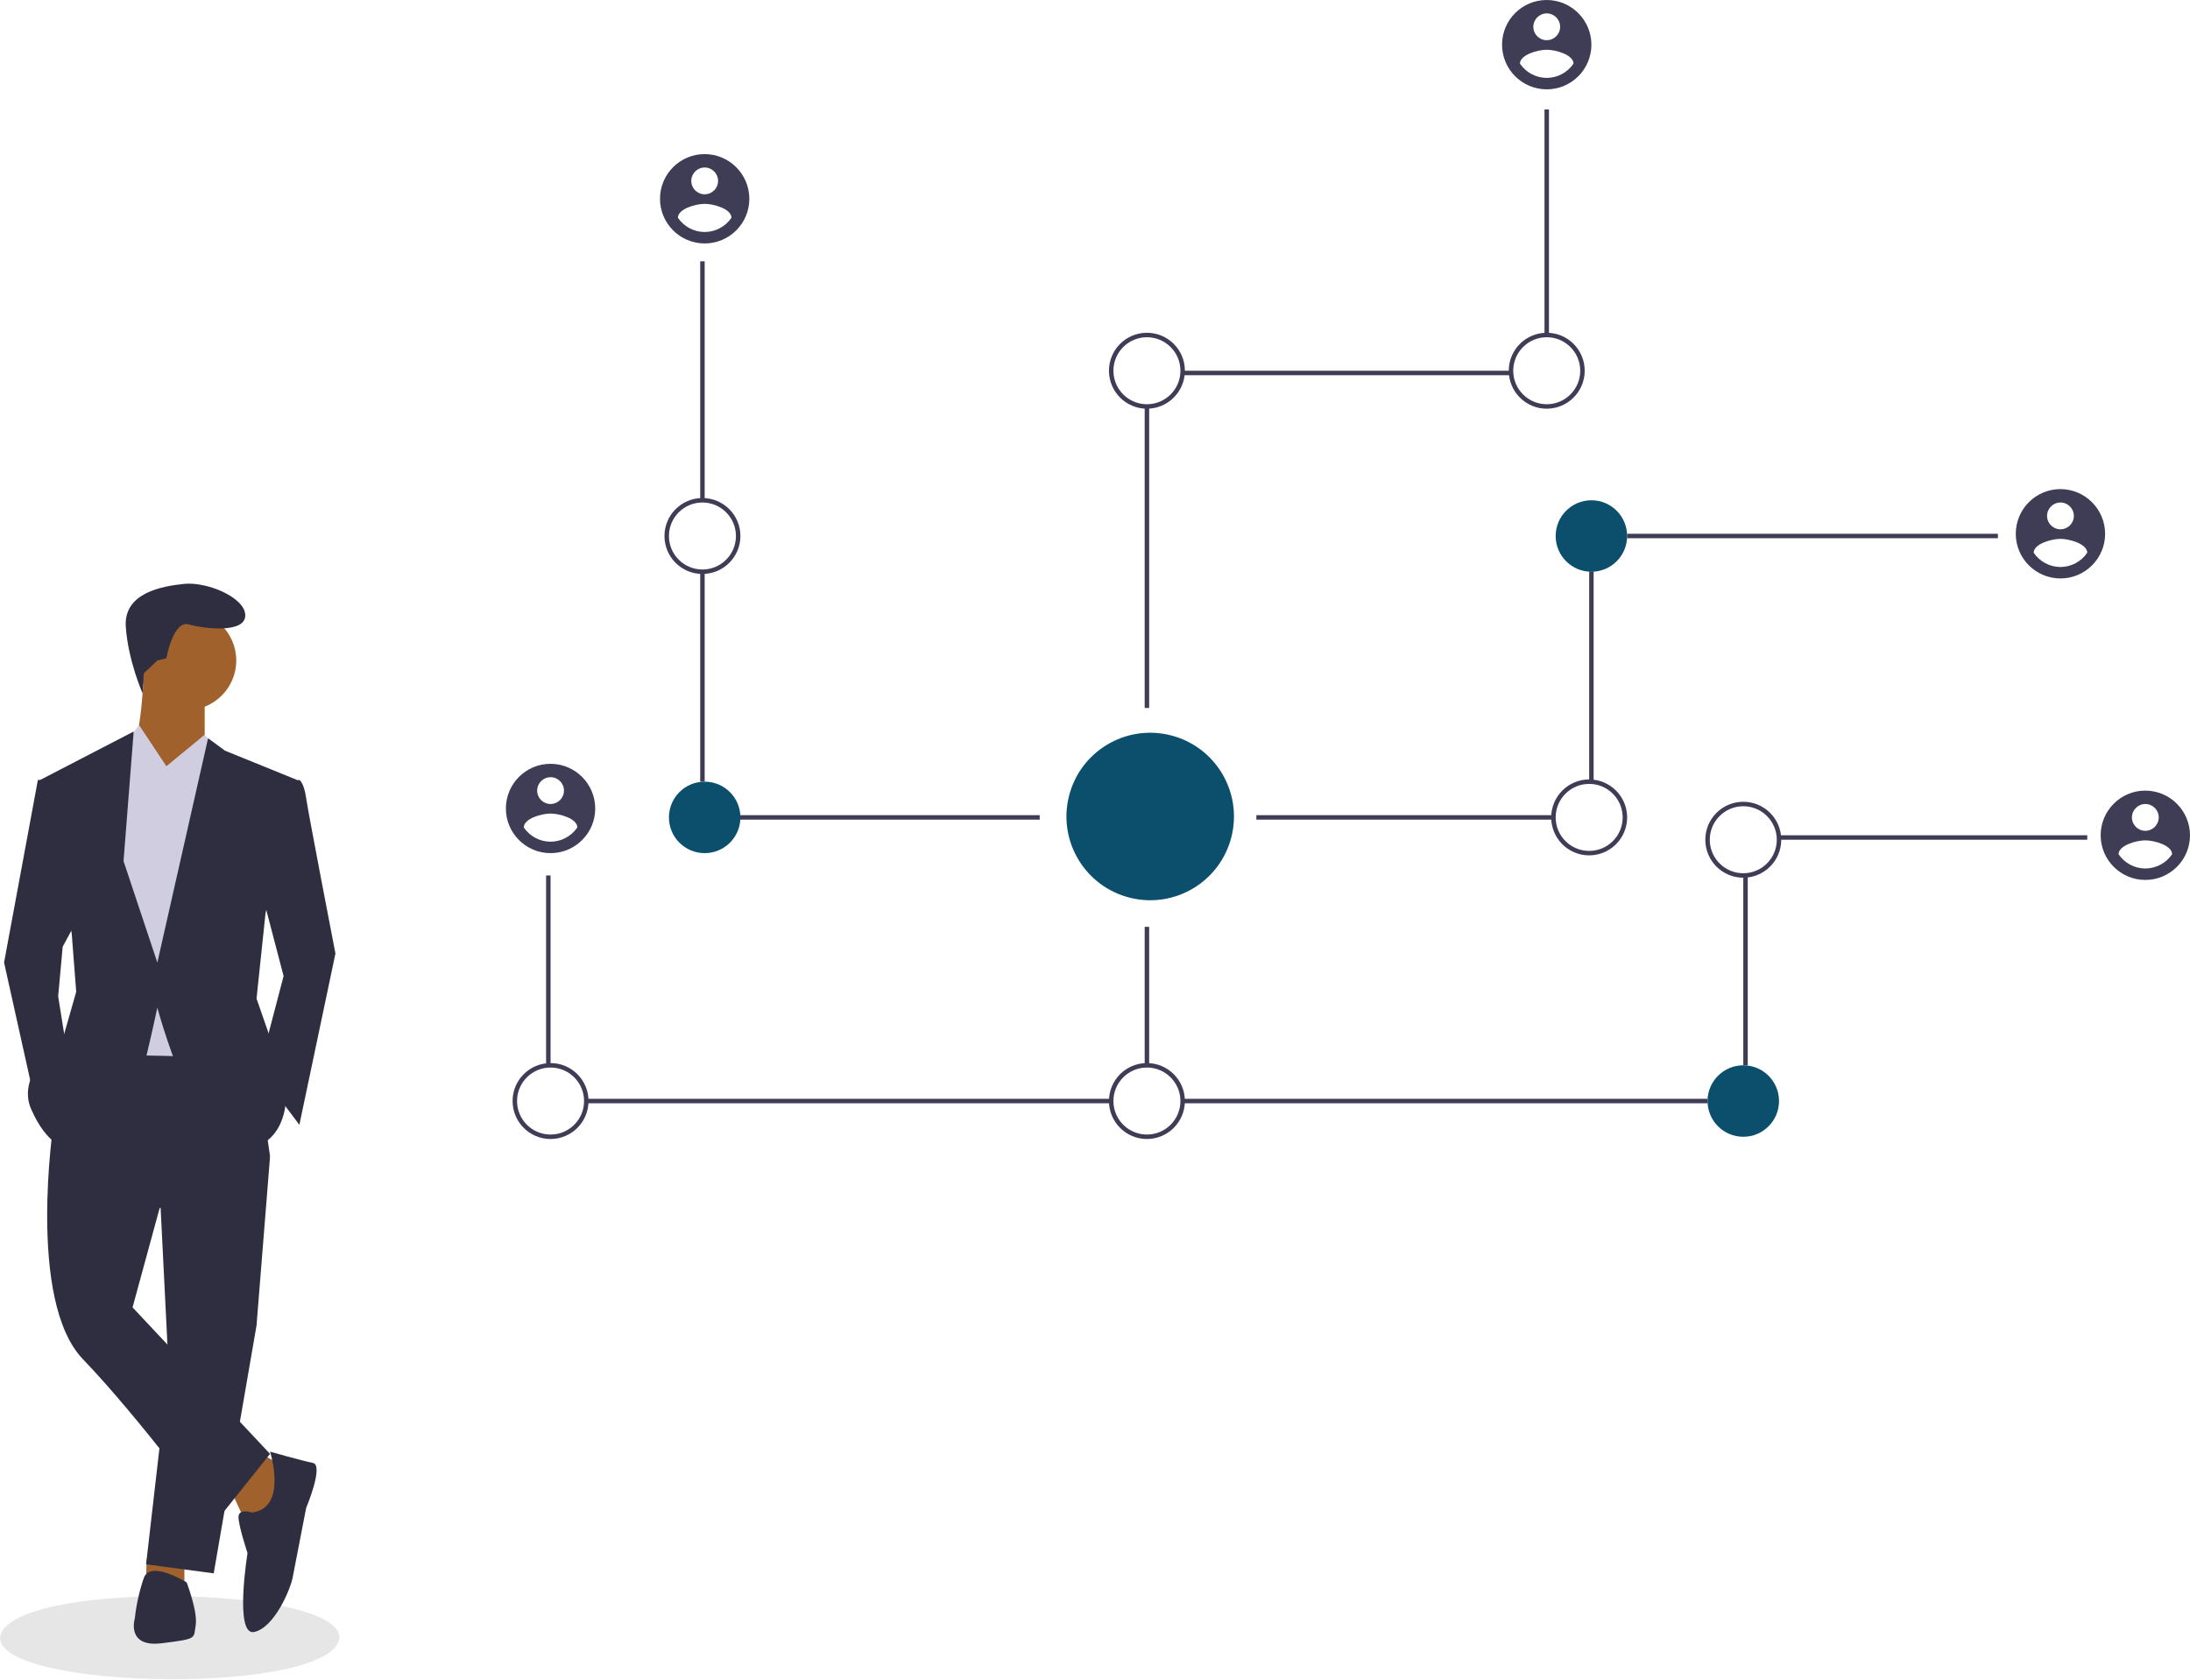
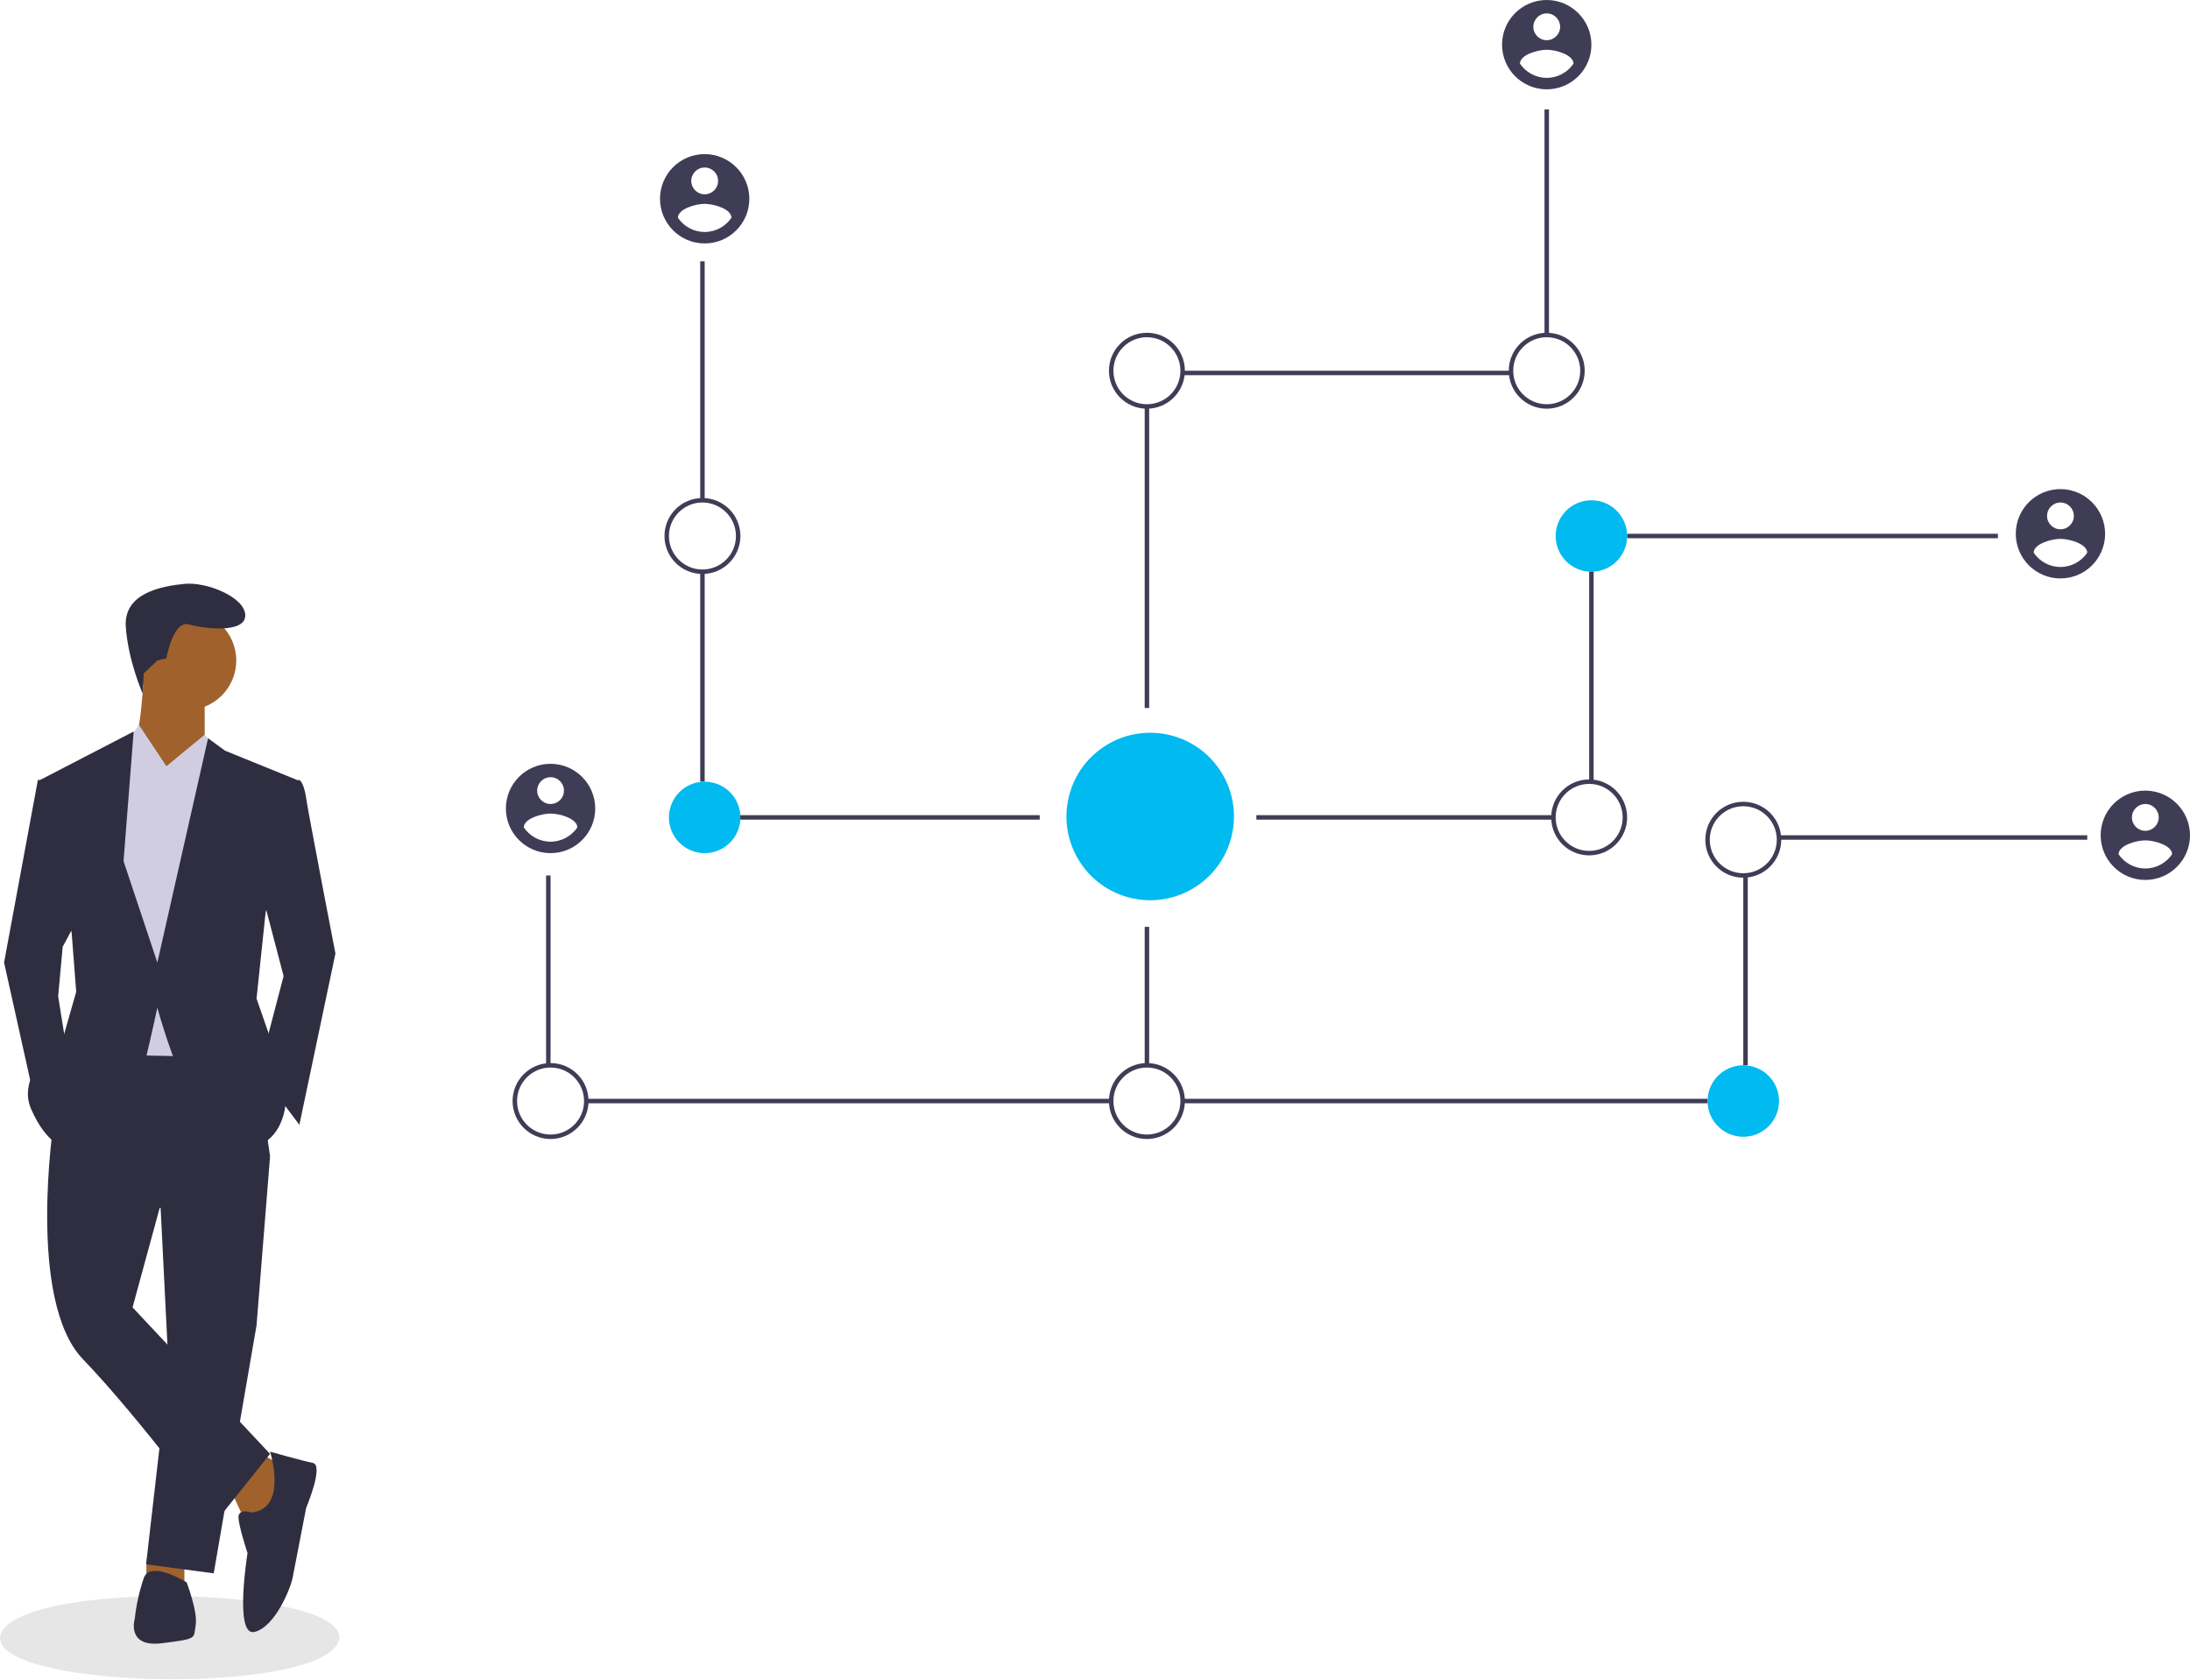
<svg xmlns="http://www.w3.org/2000/svg" id="fb0462f1-4822-46c6-85a1-002b71cfcb82" data-name="Layer 1" width="980.494" height="751.895" viewBox="0 0 980.494 751.895" version="1.1">
  <defs id="defs109" />
  <rect x="313.494" y="117" width="2" height="107" fill="#3f3d56" id="rect4" />
  <rect x="313.494" y="255.85" width="2" height="94.149" fill="#3f3d56" id="rect6" />
  <rect x="310.494" y="365" width="155" height="2" fill="#3f3d56" id="rect8" />
  <rect x="244.494" y="392" width="2" height="85" fill="#3f3d56" id="rect10" />
  <rect x="262.494" y="492" width="235" height="2" fill="#3f3d56" id="rect12" />
  <path d="M623.247,551.052" transform="translate(-109.7531 -74.05234)" fill="none" stroke="#3f3d56" stroke-miterlimit="10" stroke-width="2" id="path14" />
  <path d="M623.247,469.052" transform="translate(-109.7531 -74.05234)" fill="none" stroke="#3f3d56" stroke-miterlimit="10" stroke-width="2" id="path16" />
  <rect x="691.494" y="49" width="2" height="101" fill="#3f3d56" id="rect18" />
  <rect x="529.46" y="166" width="147.034" height="2" fill="#3f3d56" id="rect20" />
  <rect x="512.494" y="182" width="2" height="135" fill="#3f3d56" id="rect22" />
  <path d="M424.247,331.052a17,17,0,1,1,17-17A17.019,17.019,0,0,1,424.247,331.052Zm0-32a15,15,0,1,0,15,15A15.017,15.017,0,0,0,424.247,299.052Z" transform="translate(-109.7531 -74.05234)" fill="#3f3d56" id="path24" />
  <path d="M356.247,584.052a17,17,0,1,1,17-17A17.019,17.019,0,0,1,356.247,584.052Zm0-32a15,15,0,1,0,15,15A15.017,15.017,0,0,0,356.247,552.052Z" transform="translate(-109.7531 -74.05234)" fill="#3f3d56" id="path26" />
-   <circle cx="315.494" cy="366" r="16" fill="#b9ff66" id="circle28" style="fill:#0b4f6c;fill-opacity:1" />
+   <circle cx="315.494" cy="366" r="16" fill="#b9ff66" id="circle28" style="fill:#01baef;fill-opacity:1" />
  <rect x="728.494" y="239" width="166" height="2" fill="#3f3d56" id="rect30" />
  <rect x="711.494" y="255.85" width="2" height="94.149" fill="#3f3d56" id="rect32" />
  <rect x="562.494" y="365" width="133" height="2" fill="#3f3d56" id="rect34" />
  <rect x="796.494" y="374" width="138" height="2" fill="#3f3d56" id="rect36" />
  <rect x="780.494" y="392" width="2" height="85" fill="#3f3d56" id="rect38" />
  <rect x="529.494" y="492" width="235" height="2" fill="#3f3d56" id="rect40" />
  <rect x="512.494" y="415" width="2" height="62" fill="#3f3d56" id="rect42" />
-   <circle cx="712.494" cy="240" r="16" fill="#b9ff66" id="circle44" style="fill:#0b4f6c;fill-opacity:1" />
+   <circle cx="712.494" cy="240" r="16" fill="#b9ff66" id="circle44" style="fill:#01baef;fill-opacity:1" />
  <path d="M802.247,257.052a17,17,0,1,1,17-17A17.019,17.019,0,0,1,802.247,257.052Zm0-32a15,15,0,1,0,15,15A15.017,15.017,0,0,0,802.247,225.052Z" transform="translate(-109.7531 -74.05234)" fill="#3f3d56" id="path46" />
  <path d="M623.247,257.052a17,17,0,1,1,17-17A17.019,17.019,0,0,1,623.247,257.052Zm0-32a15,15,0,1,0,15,15A15.017,15.017,0,0,0,623.247,225.052Z" transform="translate(-109.7531 -74.05234)" fill="#3f3d56" id="path48" />
  <path d="M890.247,467.052a17,17,0,1,1,17-17A17.019,17.019,0,0,1,890.247,467.052Zm0-32a15,15,0,1,0,15,15A15.017,15.017,0,0,0,890.247,435.052Z" transform="translate(-109.7531 -74.05234)" fill="#3f3d56" id="path50" />
-   <circle cx="780.494" cy="493" r="16" fill="#b9ff66" id="circle52" style="fill:#0b4f6c;fill-opacity:1" />
+   <circle cx="780.494" cy="493" r="16" fill="#b9ff66" id="circle52" style="fill:#01baef;fill-opacity:1" />
  <path d="M623.247,584.052a17,17,0,1,1,17-17A17.019,17.019,0,0,1,623.247,584.052Zm0-32a15,15,0,1,0,15,15A15.017,15.017,0,0,0,623.247,552.052Z" transform="translate(-109.7531 -74.05234)" fill="#3f3d56" id="path54" />
  <path d="M821.247,457.052a17,17,0,1,1,17-17A17.019,17.019,0,0,1,821.247,457.052Zm0-32a15,15,0,1,0,15,15A15.017,15.017,0,0,0,821.247,425.052Z" transform="translate(-109.7531 -74.05234)" fill="#3f3d56" id="path56" />
  <path d="M356.247,416.052a20,20,0,1,0,20,20A20.059,20.059,0,0,0,356.247,416.052Zm0,6a6,6,0,1,1-6,6,6.02,6.02,0,0,1,6-6Zm0,28.885a14.57,14.57,0,0,1-12-6.404c.096-4,8-6.202,12-6.202s11.904,2.202,12,6.202a14.594,14.594,0,0,1-12,6.404Z" transform="translate(-109.7531 -74.05234)" fill="#3f3d56" id="path58" />
  <path d="M425.247,143.052a20,20,0,1,0,20,20A20.059,20.059,0,0,0,425.247,143.052Zm0,6a6,6,0,1,1-6,6,6.02,6.02,0,0,1,6-6Zm0,28.885a14.57,14.57,0,0,1-12-6.404c.096-4,8-6.202,12-6.202s11.904,2.202,12,6.202a14.594,14.594,0,0,1-12,6.404Z" transform="translate(-109.7531 -74.05234)" fill="#3f3d56" id="path60" />
  <path d="M802.247,74.052a20,20,0,1,0,20,20A20.059,20.059,0,0,0,802.247,74.052Zm0,6a6,6,0,1,1-6,6,6.02,6.02,0,0,1,6-6Zm0,28.885a14.57,14.57,0,0,1-12-6.404c.096-4,8-6.202,12-6.202s11.904,2.202,12,6.202a14.594,14.594,0,0,1-12,6.404Z" transform="translate(-109.7531 -74.05234)" fill="#3f3d56" id="path62" />
  <path d="M1032.247,293.052a20,20,0,1,0,20,20A20.059,20.059,0,0,0,1032.247,293.052Zm0,6a6,6,0,1,1-6,6,6.02,6.02,0,0,1,6-6Zm0,28.885a14.57,14.57,0,0,1-12-6.404c.096-4,8-6.202,12-6.202s11.904,2.202,12,6.202a14.594,14.594,0,0,1-12,6.404Z" transform="translate(-109.7531 -74.05234)" fill="#3f3d56" id="path64" />
  <path d="M1070.247,428.052a20,20,0,1,0,20,20A20.059,20.059,0,0,0,1070.247,428.052Zm0,6a6,6,0,1,1-6,6,6.02,6.02,0,0,1,6-6Zm0,28.885a14.57,14.57,0,0,1-12-6.404c.096-4,8-6.202,12-6.202s11.904,2.202,12,6.202a14.594,14.594,0,0,1-12,6.404Z" transform="translate(-109.7531 -74.05234)" fill="#3f3d56" id="path66" />
  <path d="M624.525,427.719l-2.049,8.215c2.323.579,9.483,2.941,10.643-1.708C634.328,429.379,626.848,428.298,624.525,427.719Z" transform="translate(-109.7531 -74.05234)" fill="#b9ff66" id="path68" />
-   <path d="m 487.062,356.348 13.12,39.817 c 2.789,0.693 39.676,-16.521 40.948,-21.631 8.878,-36.783 -44.7,-44.904 -54.068,-18.186 z" id="path70" style="fill:#0b4f6c;fill-opacity:1" />
-   <path d="M633.787,403.264a37.493,37.493,0,1,0,27.308,45.451A37.487,37.487,0,0,0,633.787,403.264Zm7.462,31.037c-.541,3.653-2.565,5.422-5.254,6.041,3.691,1.921,5.57,4.869,3.78,9.979-2.22,6.345-7.497,6.881-14.512,5.553l-1.703,6.824-4.115-1.025,1.68-6.733q-1.644-.407-3.279-.85l-1.686,6.764-4.11-1.026,1.703-6.836c-.961-.246-1.937-.508-2.933-.757l-5.354-1.336,2.042-4.709s3.032.807,2.991.747a1.496,1.496,0,0,0,1.885-.978l2.691-10.787c.151.037.298.073.434.108a3.496,3.496,0,0,0-.427-.137l1.919-7.701a2.189,2.189,0,0,0-1.917-2.392c.065-.044-2.988-.743-2.988-.743l1.095-4.395,5.675,1.417-.005.021c.853.212,1.732.413,2.628.617l1.686-6.757,4.112,1.025-1.652,6.625c1.104.252,2.215.506,3.297.775l1.641-6.581,4.114,1.025-1.685,6.76C638.196,426.628,641.995,429.31,641.249,434.301Z" transform="translate(-109.7531 -74.05234)" fill="#b9ff66" id="path72" style="fill:#0b4f6c;fill-opacity:1" />
+   <path d="m 487.062,356.348 13.12,39.817 c 2.789,0.693 39.676,-16.521 40.948,-21.631 8.878,-36.783 -44.7,-44.904 -54.068,-18.186 z" id="path70" style="fill:#01baef;fill-opacity:1" />
+   <path d="M633.787,403.264a37.493,37.493,0,1,0,27.308,45.451A37.487,37.487,0,0,0,633.787,403.264Zm7.462,31.037c-.541,3.653-2.565,5.422-5.254,6.041,3.691,1.921,5.57,4.869,3.78,9.979-2.22,6.345-7.497,6.881-14.512,5.553l-1.703,6.824-4.115-1.025,1.68-6.733q-1.644-.407-3.279-.85l-1.686,6.764-4.11-1.026,1.703-6.836c-.961-.246-1.937-.508-2.933-.757l-5.354-1.336,2.042-4.709s3.032.807,2.991.747a1.496,1.496,0,0,0,1.885-.978l2.691-10.787c.151.037.298.073.434.108a3.496,3.496,0,0,0-.427-.137l1.919-7.701a2.189,2.189,0,0,0-1.917-2.392c.065-.044-2.988-.743-2.988-.743l1.095-4.395,5.675,1.417-.005.021c.853.212,1.732.413,2.628.617l1.686-6.757,4.112,1.025-1.652,6.625c1.104.252,2.215.506,3.297.775l1.641-6.581,4.114,1.025-1.685,6.76C638.196,426.628,641.995,429.31,641.249,434.301Z" transform="translate(-109.7531 -74.05234)" fill="#b9ff66" id="path72" style="fill:#01baef;fill-opacity:1" />
  <path d="M261.753,807.346c-2.845,25.876-152.226,23.704-151.999-.002C112.599,781.47,261.979,783.642,261.753,807.346Z" transform="translate(-109.7531 -74.05234)" fill="#e6e6e6" id="path74" />
  <polygon points="103.754 668.156 109.81 681.276 120.911 680.267 127.976 657.054 116.874 650.999 103.754 668.156" fill="#ffb8b8" id="polygon76" style="fill:#a0612d;fill-opacity:1" />
  <polygon points="65.642 698.373 65.403 707.516 82.56 708.525 82.56 697.424 65.642 698.373" fill="#ffb8b8" id="polygon78" style="fill:#a0612d;fill-opacity:1" />
  <polygon points="71.458 531.908 75.495 612.647 65.403 700.451 95.68 704.488 114.856 593.472 120.911 517.778 71.458 531.908" fill="#2f2e41" id="polygon80" />
  <path d="M133.777,576.692s-12.111,79.73,13.12,105.971,59.545,72.666,59.545,72.666l24.222-30.277L169.101,659.45l12.111-44.407,49.453-23.213-8.074-55.508-72.666-1.009Z" transform="translate(-109.7531 -74.05234)" fill="#2f2e41" id="path82" />
  <circle cx="83.569" cy="295.744" r="22.203" fill="#ffb8b8" id="circle84" style="fill:#a0612d;fill-opacity:1" />
  <path d="M174.147,374.843s-1.009,31.287-6.055,35.324,18.166,21.194,18.166,21.194l15.139-24.222V384.935Z" transform="translate(-109.7531 -74.05234)" fill="#ffb8b8" id="path86" style="fill:#a0612d;fill-opacity:1" />
  <polygon points="74.486 343.179 62.233 324.677 55.31 334.096 45.218 362.355 53.292 472.362 100.726 473.371 106.782 347.216 91.643 329.05 74.486 343.179" fill="#d0cde1" id="polygon88" />
  <path d="M235.711,424.296l8.074-1.009s2.018,1.009,3.028,8.074,13.12,69.638,13.12,69.638l-16.148,76.703-18.166-24.222,11.102-42.388-11.102-42.388Z" transform="translate(-109.7531 -74.05234)" fill="#2f2e41" id="path90" />
  <polygon points="23.015 349.234 16.959 349.234 1.821 430.983 15.95 494.566 30.079 471.353 26.042 446.122 28.061 423.919 35.126 410.798 23.015 349.234" fill="#2f2e41" id="polygon92" />
  <path d="M222.59,751.291s-6.055-2.018-6.055,2.018,4.037,16.148,4.037,16.148-6.055,37.342,3.028,35.324,16.148-19.176,17.157-24.222,6.055-31.287,6.055-31.287,8.074-19.176,3.028-20.185-19.176-5.046-19.176-5.046S238.738,749.273,222.59,751.291Z" transform="translate(-109.7531 -74.05234)" fill="#2f2e41" id="path94" />
  <path d="M193.322,782.578s-16.148-10.092-19.176-2.018a84.801,84.801,0,0,0-4.037,18.166s-4.037,13.12,12.111,11.102,14.129-2.018,15.139-8.074S193.322,782.578,193.322,782.578Z" transform="translate(-109.7531 -74.05234)" fill="#2f2e41" id="path96" />
  <path d="M180.202,369.797l4.037-1.009s3.028-17.157,10.092-15.139,25.231,4.037,25.231-4.037-17.157-15.139-27.25-14.129-27.25,4.037-26.24,19.176,7.522,29.865,7.522,29.865l.526-8.976Z" transform="translate(-109.7531 -74.05234)" fill="#2f2e41" id="path98" />
  <polygon points="91.643 355.29 74.486 343.179 91.643 329.05 97.6 336.197 91.643 355.29" fill="#d0cde1" id="polygon100" />
  <polygon points="59.347 354.281 74.486 343.179 62.375 325.013 55.31 334.096 59.347 354.281" fill="#d0cde1" id="polygon102" />
  <path d="M242.775,423.287l-32.296-13.12-7.569-5.551-22.708,100.42-15.139-45.416,4.542-58.032-41.884,21.699L141.851,491.915l2.018,26.24L137.814,539.35s-21.194,15.139-14.129,31.287,15.139,17.157,15.139,17.157,34.314-32.296,36.333-40.37,5.046-22.203,5.046-22.203,17.157,64.592,37.342,63.582,20.185-22.203,20.185-22.203l-5.046-22.203L224.609,521.183l4.037-38.351Z" transform="translate(-109.7531 -74.05234)" fill="#2f2e41" id="path104" />
</svg>
